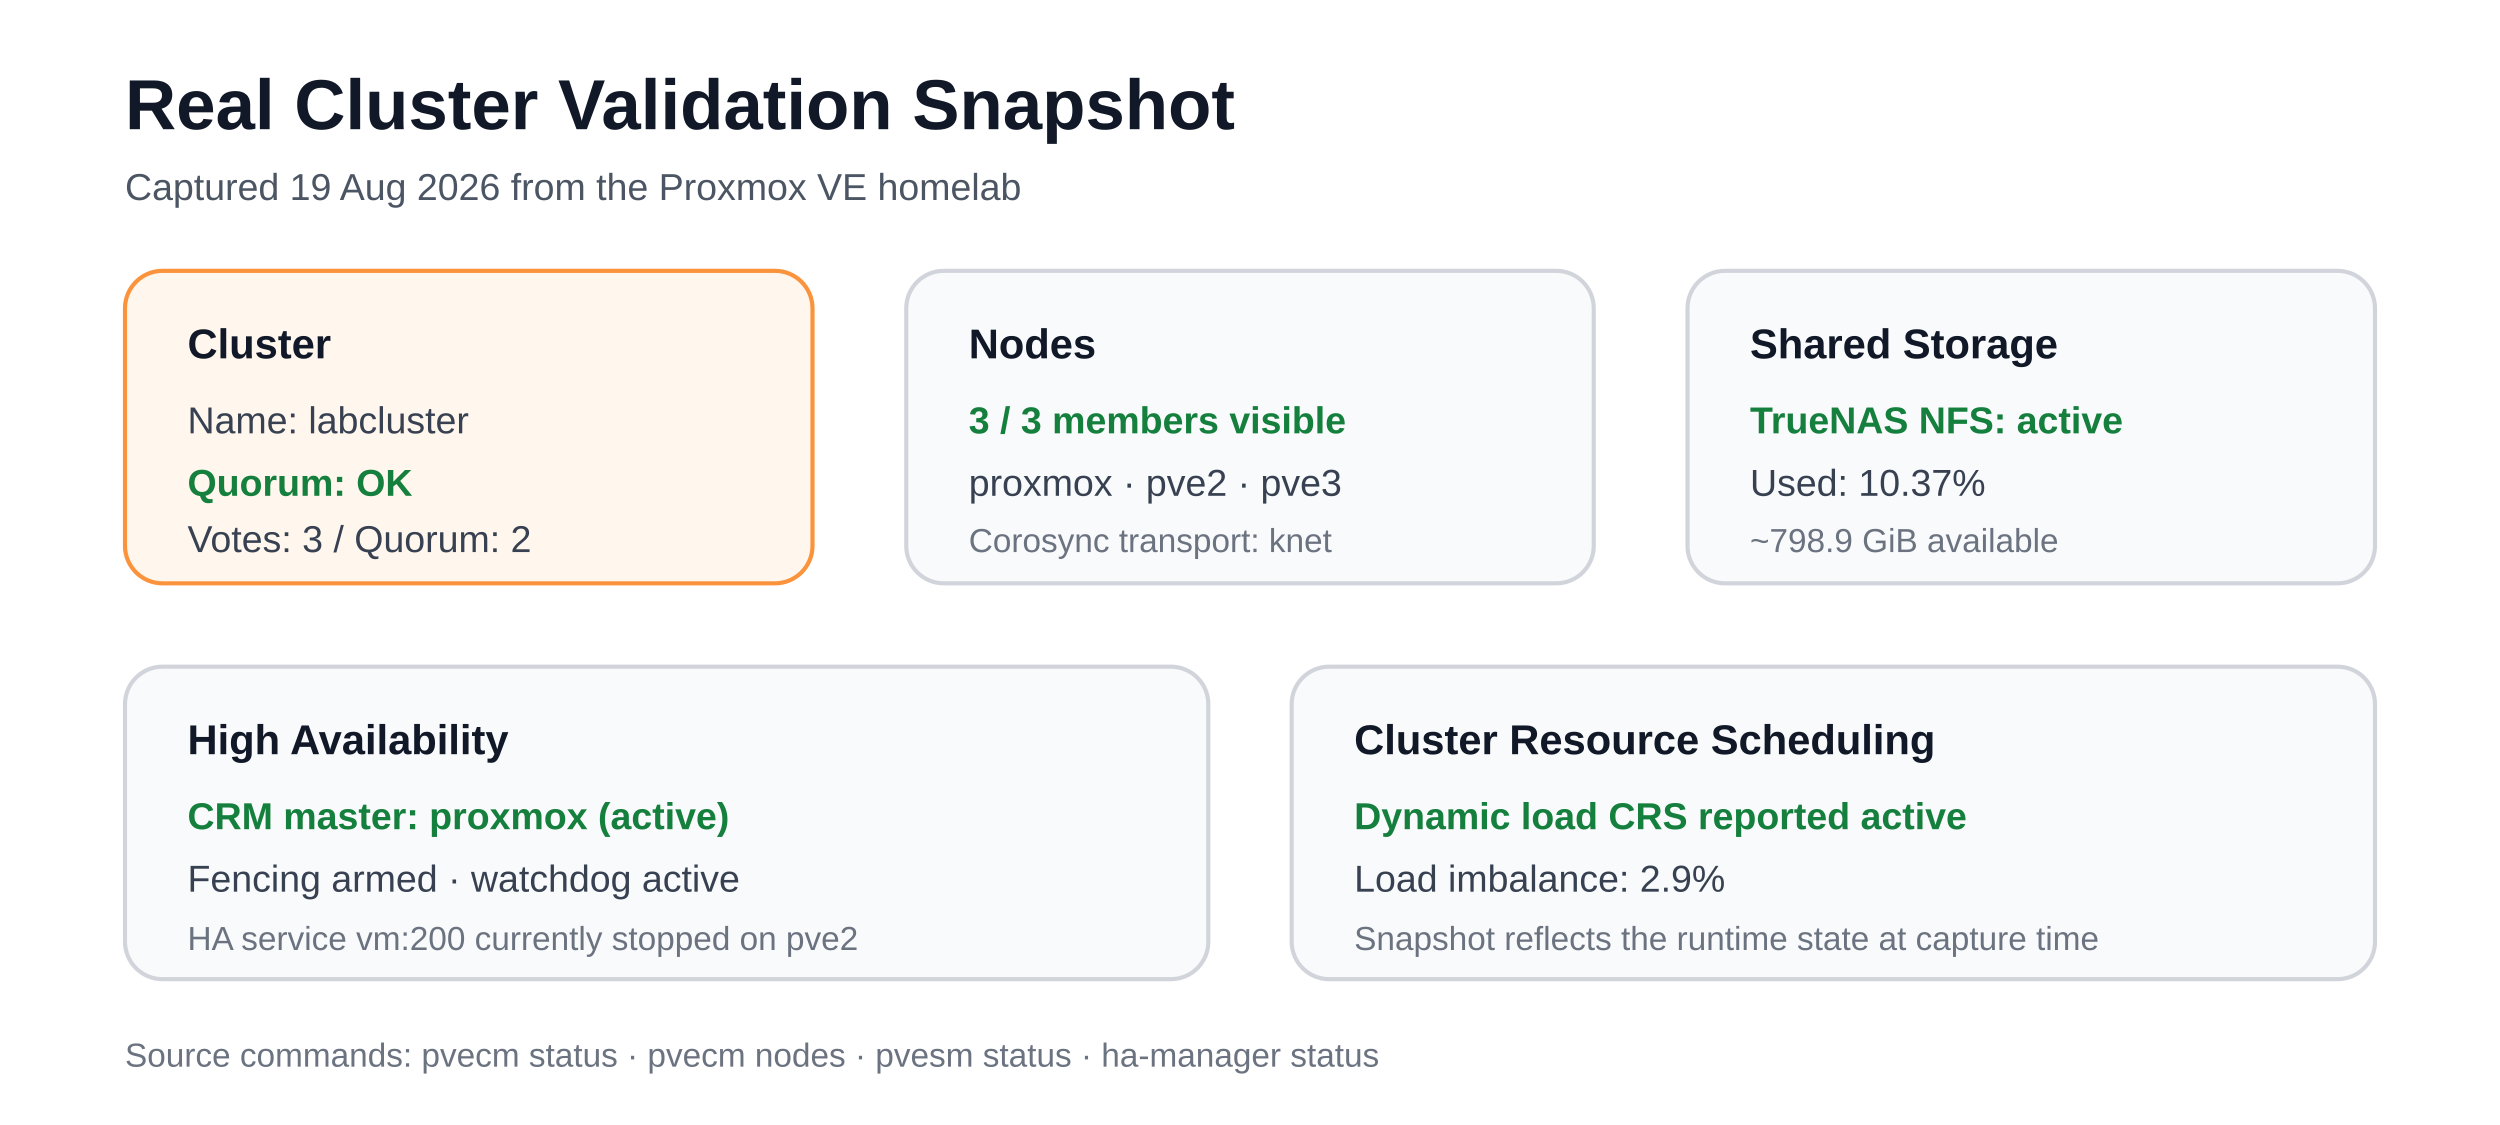
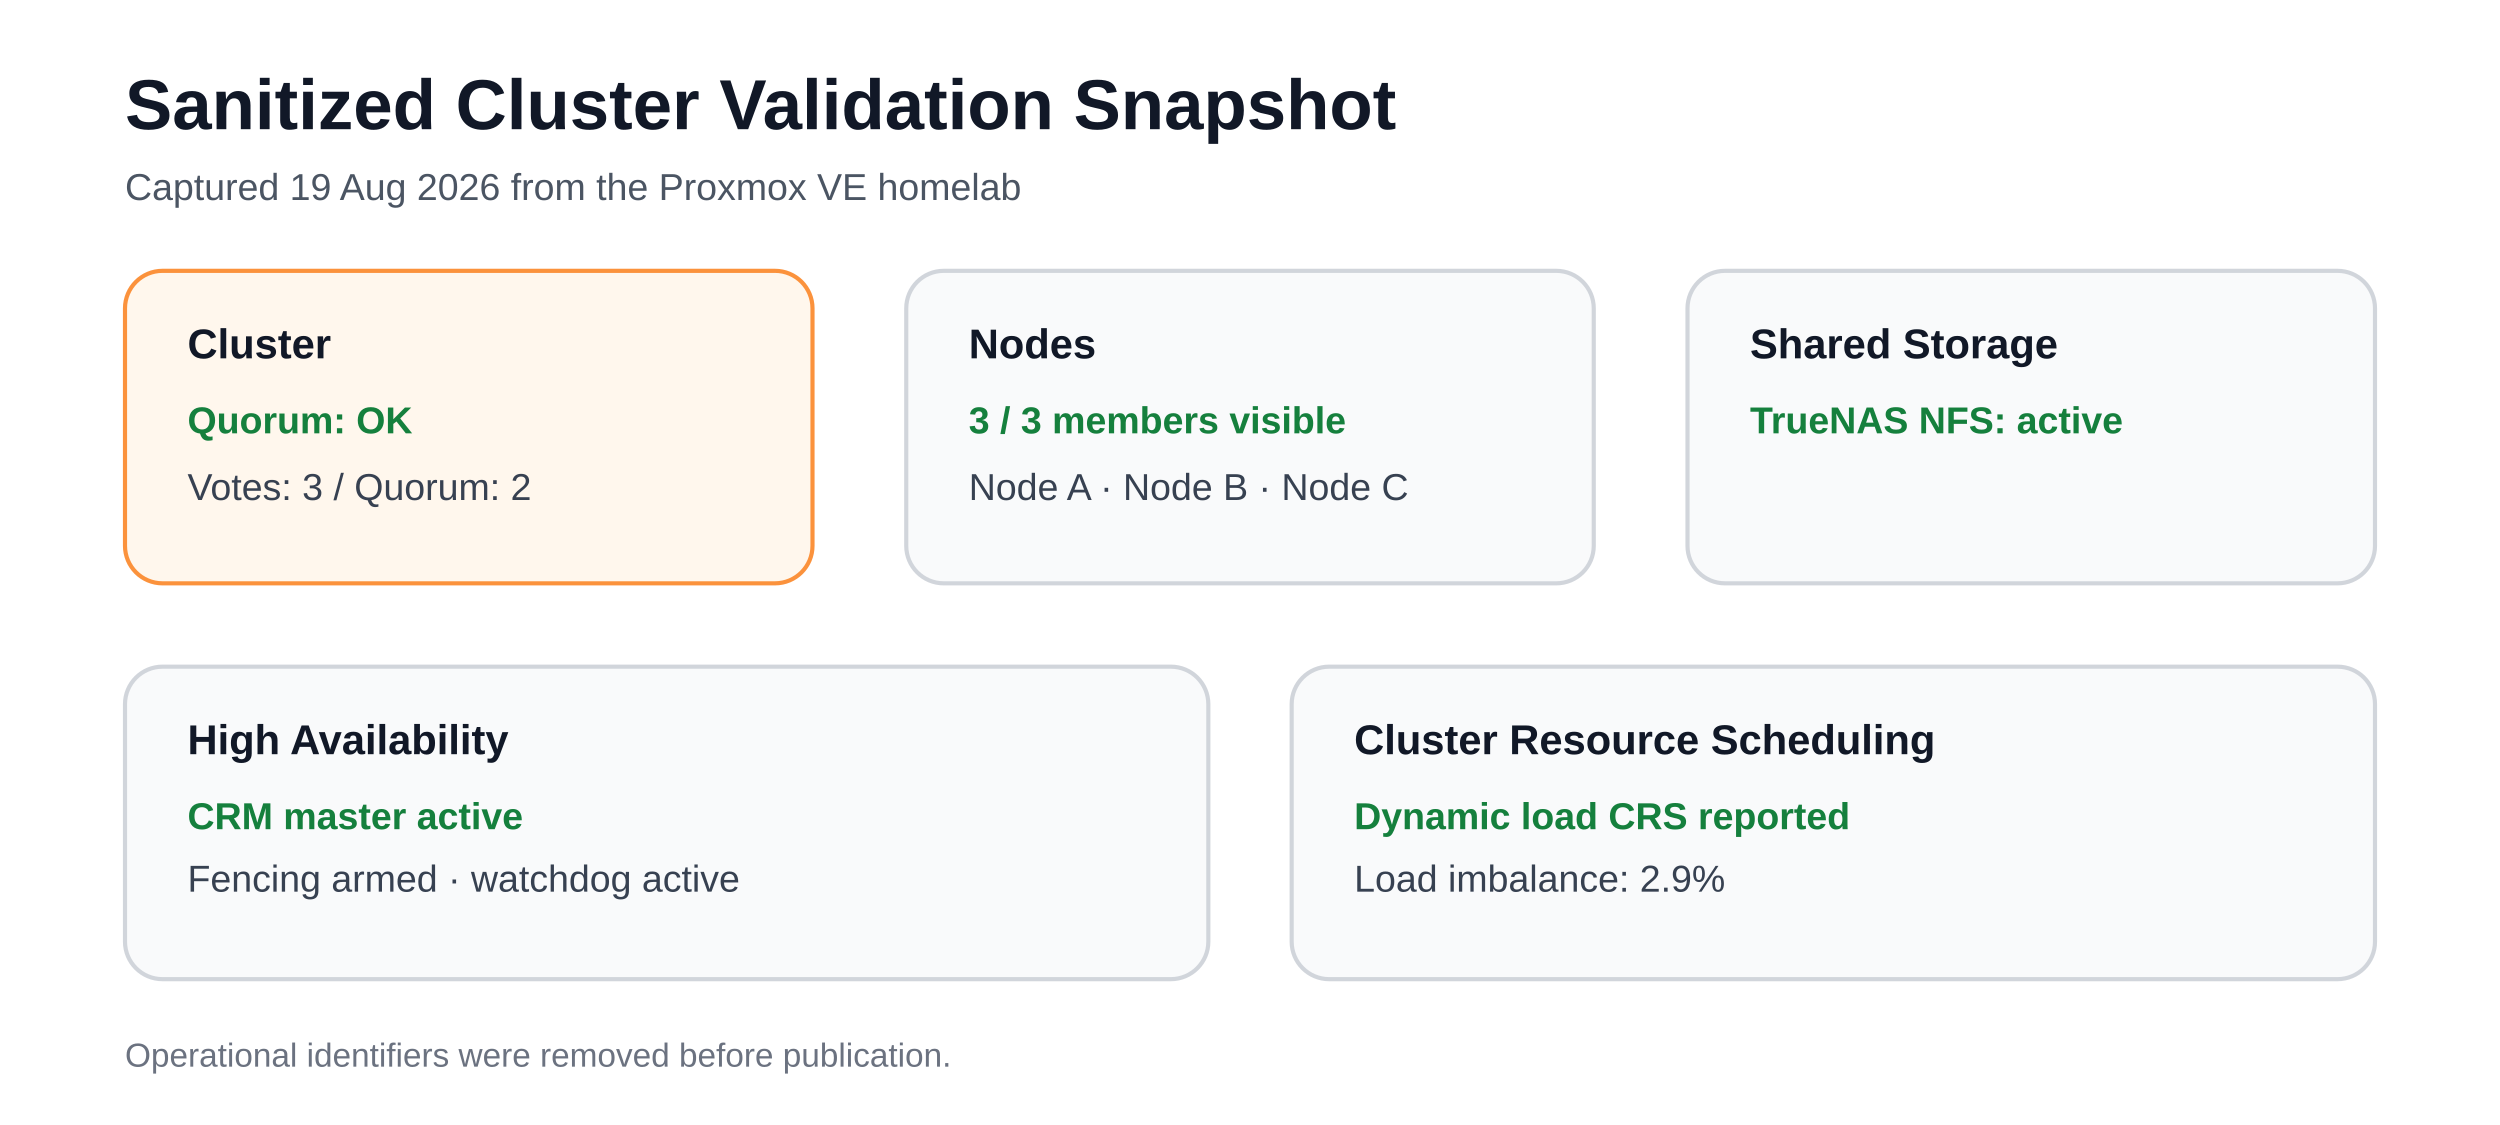
<svg xmlns="http://www.w3.org/2000/svg" width="1200" height="540" viewBox="0 0 1200 540">
-   <defs>
-     <style>
-       .title{font:700 34px Arial,sans-serif;fill:#111827}.sub{font:400 18px Arial,sans-serif;fill:#4b5563}.h{font:700 20px Arial,sans-serif;fill:#111827}.t{font:400 18px Arial,sans-serif;fill:#374151}.ok{font:700 18px Arial,sans-serif;fill:#15803d}.muted{font:400 16px Arial,sans-serif;fill:#6b7280}.card{fill:#f9fafb;stroke:#d1d5db;stroke-width:2}.accent{fill:#fff7ed;stroke:#fb923c;stroke-width:2}
-     </style>
-   </defs>
  <rect width="1200" height="540" fill="#ffffff" />
-   <text x="60" y="62" class="title">Real Cluster Validation Snapshot</text>
-   <text x="60" y="96" class="sub">Captured 19 Aug 2026 from the Proxmox VE homelab</text>
-   <rect x="60" y="130" rx="18" ry="18" width="330" height="150" class="accent" />
-   <text x="90" y="172" class="h">Cluster</text>
-   <text x="90" y="208" class="t">Name: labcluster</text>
-   <text x="90" y="238" class="ok">Quorum: OK</text>
-   <text x="90" y="265" class="t">Votes: 3 / Quorum: 2</text>
-   <rect x="435" y="130" rx="18" ry="18" width="330" height="150" class="card" />
-   <text x="465" y="172" class="h">Nodes</text>
-   <text x="465" y="208" class="ok">3 / 3 members visible</text>
-   <text x="465" y="238" class="t">proxmox · pve2 · pve3</text>
-   <text x="465" y="265" class="muted">Corosync transport: knet</text>
-   <rect x="810" y="130" rx="18" ry="18" width="330" height="150" class="card" />
-   <text x="840" y="172" class="h">Shared Storage</text>
-   <text x="840" y="208" class="ok">TrueNAS NFS: active</text>
-   <text x="840" y="238" class="t">Used: 10.37%</text>
-   <text x="840" y="265" class="muted">~798.9 GiB available</text>
-   <rect x="60" y="320" rx="18" ry="18" width="520" height="150" class="card" />
-   <text x="90" y="362" class="h">High Availability</text>
-   <text x="90" y="398" class="ok">CRM master: proxmox (active)</text>
-   <text x="90" y="428" class="t">Fencing armed · watchdog active</text>
-   <text x="90" y="456" class="muted">HA service vm:200 currently stopped on pve2</text>
-   <rect x="620" y="320" rx="18" ry="18" width="520" height="150" class="card" />
-   <text x="650" y="362" class="h">Cluster Resource Scheduling</text>
-   <text x="650" y="398" class="ok">Dynamic load CRS reported active</text>
-   <text x="650" y="428" class="t">Load imbalance: 2.9%</text>
-   <text x="650" y="456" class="muted">Snapshot reflects the runtime state at capture time</text>
-   <text x="60" y="512" class="muted">Source commands: pvecm status · pvecm nodes · pvesm status · ha-manager status</text>
+   <text x="60" y="62" fill="#111827" font-family="Arial" font-size="34" font-weight="700">Sanitized Cluster Validation Snapshot</text>
+   <text x="60" y="96" fill="#4b5563" font-family="Arial" font-size="18">Captured 19 Aug 2026 from the Proxmox VE homelab</text>
+   <rect x="60" y="130" rx="18" width="330" height="150" fill="#fff7ed" stroke="#fb923c" stroke-width="2" />
+   <text x="90" y="172" fill="#111827" font-family="Arial" font-size="20" font-weight="700">Cluster</text>
+   <text x="90" y="208" fill="#15803d" font-family="Arial" font-size="18" font-weight="700">Quorum: OK</text>
+   <text x="90" y="240" fill="#374151" font-family="Arial" font-size="18">Votes: 3 / Quorum: 2</text>
+   <rect x="435" y="130" rx="18" width="330" height="150" fill="#f9fafb" stroke="#d1d5db" stroke-width="2" />
+   <text x="465" y="172" fill="#111827" font-family="Arial" font-size="20" font-weight="700">Nodes</text>
+   <text x="465" y="208" fill="#15803d" font-family="Arial" font-size="18" font-weight="700">3 / 3 members visible</text>
+   <text x="465" y="240" fill="#374151" font-family="Arial" font-size="18">Node A · Node B · Node C</text>
+   <rect x="810" y="130" rx="18" width="330" height="150" fill="#f9fafb" stroke="#d1d5db" stroke-width="2" />
+   <text x="840" y="172" fill="#111827" font-family="Arial" font-size="20" font-weight="700">Shared Storage</text>
+   <text x="840" y="208" fill="#15803d" font-family="Arial" font-size="18" font-weight="700">TrueNAS NFS: active</text>
+   <rect x="60" y="320" rx="18" width="520" height="150" fill="#f9fafb" stroke="#d1d5db" stroke-width="2" />
+   <text x="90" y="362" fill="#111827" font-family="Arial" font-size="20" font-weight="700">High Availability</text>
+   <text x="90" y="398" fill="#15803d" font-family="Arial" font-size="18" font-weight="700">CRM master active</text>
+   <text x="90" y="428" fill="#374151" font-family="Arial" font-size="18">Fencing armed · watchdog active</text>
+   <rect x="620" y="320" rx="18" width="520" height="150" fill="#f9fafb" stroke="#d1d5db" stroke-width="2" />
+   <text x="650" y="362" fill="#111827" font-family="Arial" font-size="20" font-weight="700">Cluster Resource Scheduling</text>
+   <text x="650" y="398" fill="#15803d" font-family="Arial" font-size="18" font-weight="700">Dynamic load CRS reported</text>
+   <text x="650" y="428" fill="#374151" font-family="Arial" font-size="18">Load imbalance: 2.9%</text>
+   <text x="60" y="512" fill="#6b7280" font-family="Arial" font-size="16">Operational identifiers were removed before publication.</text>
</svg>
